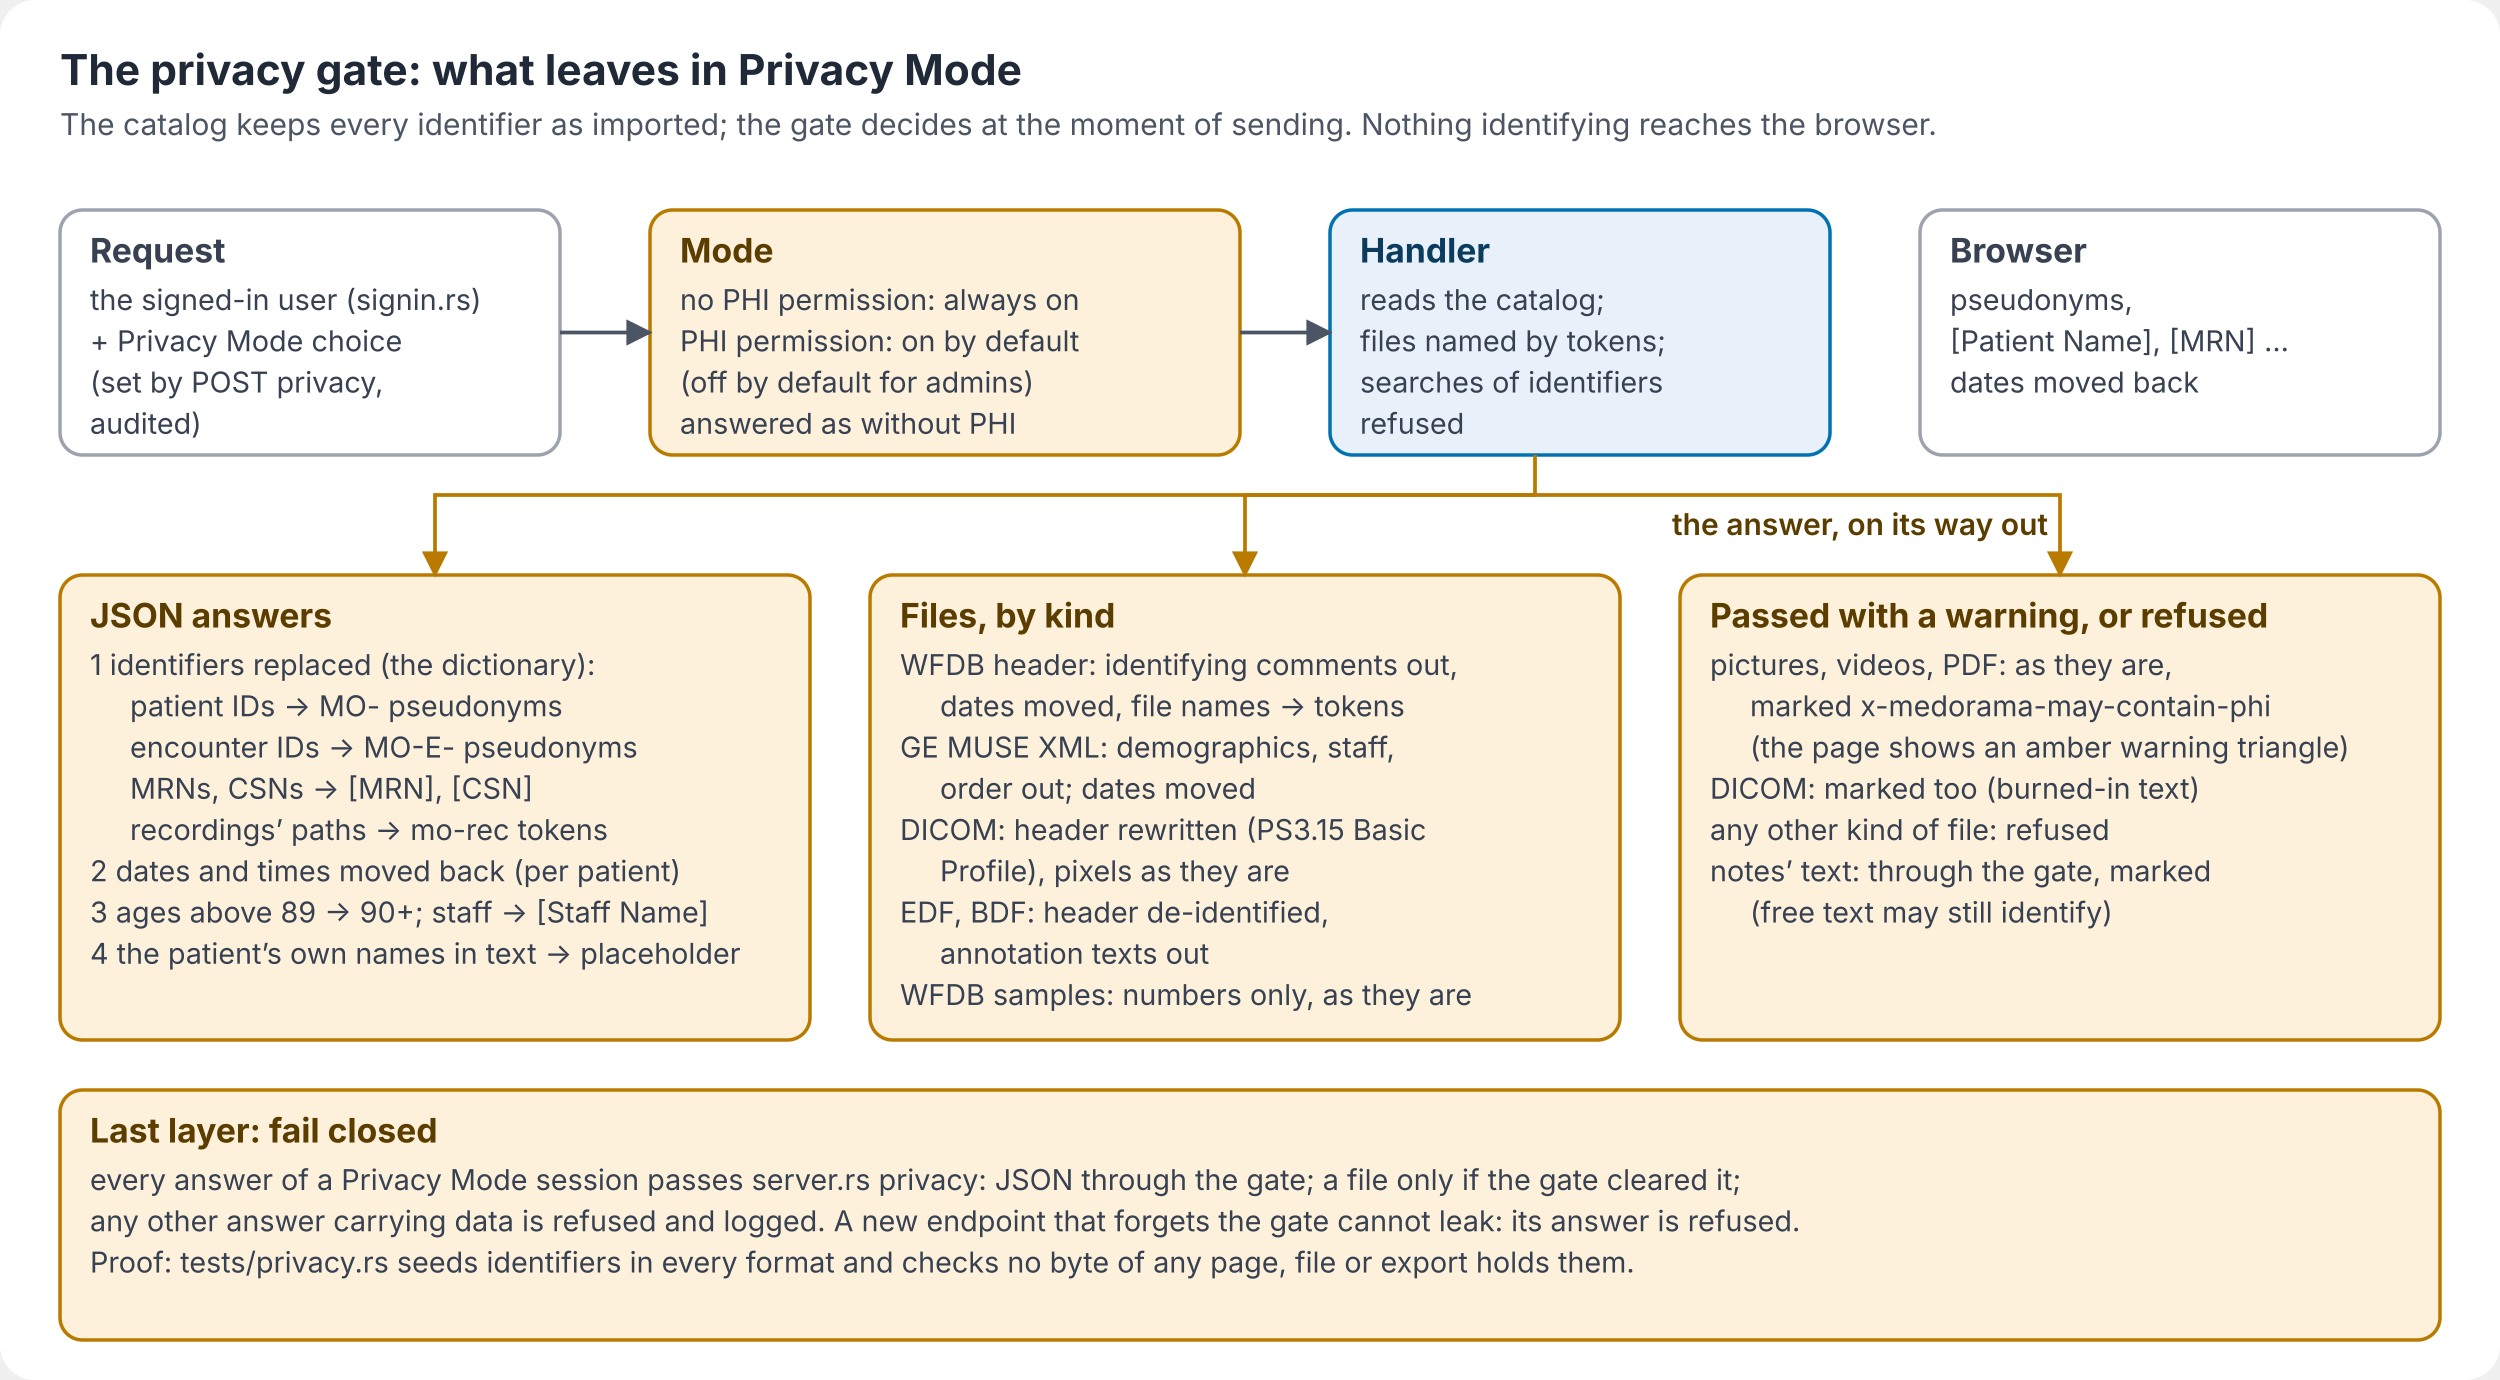
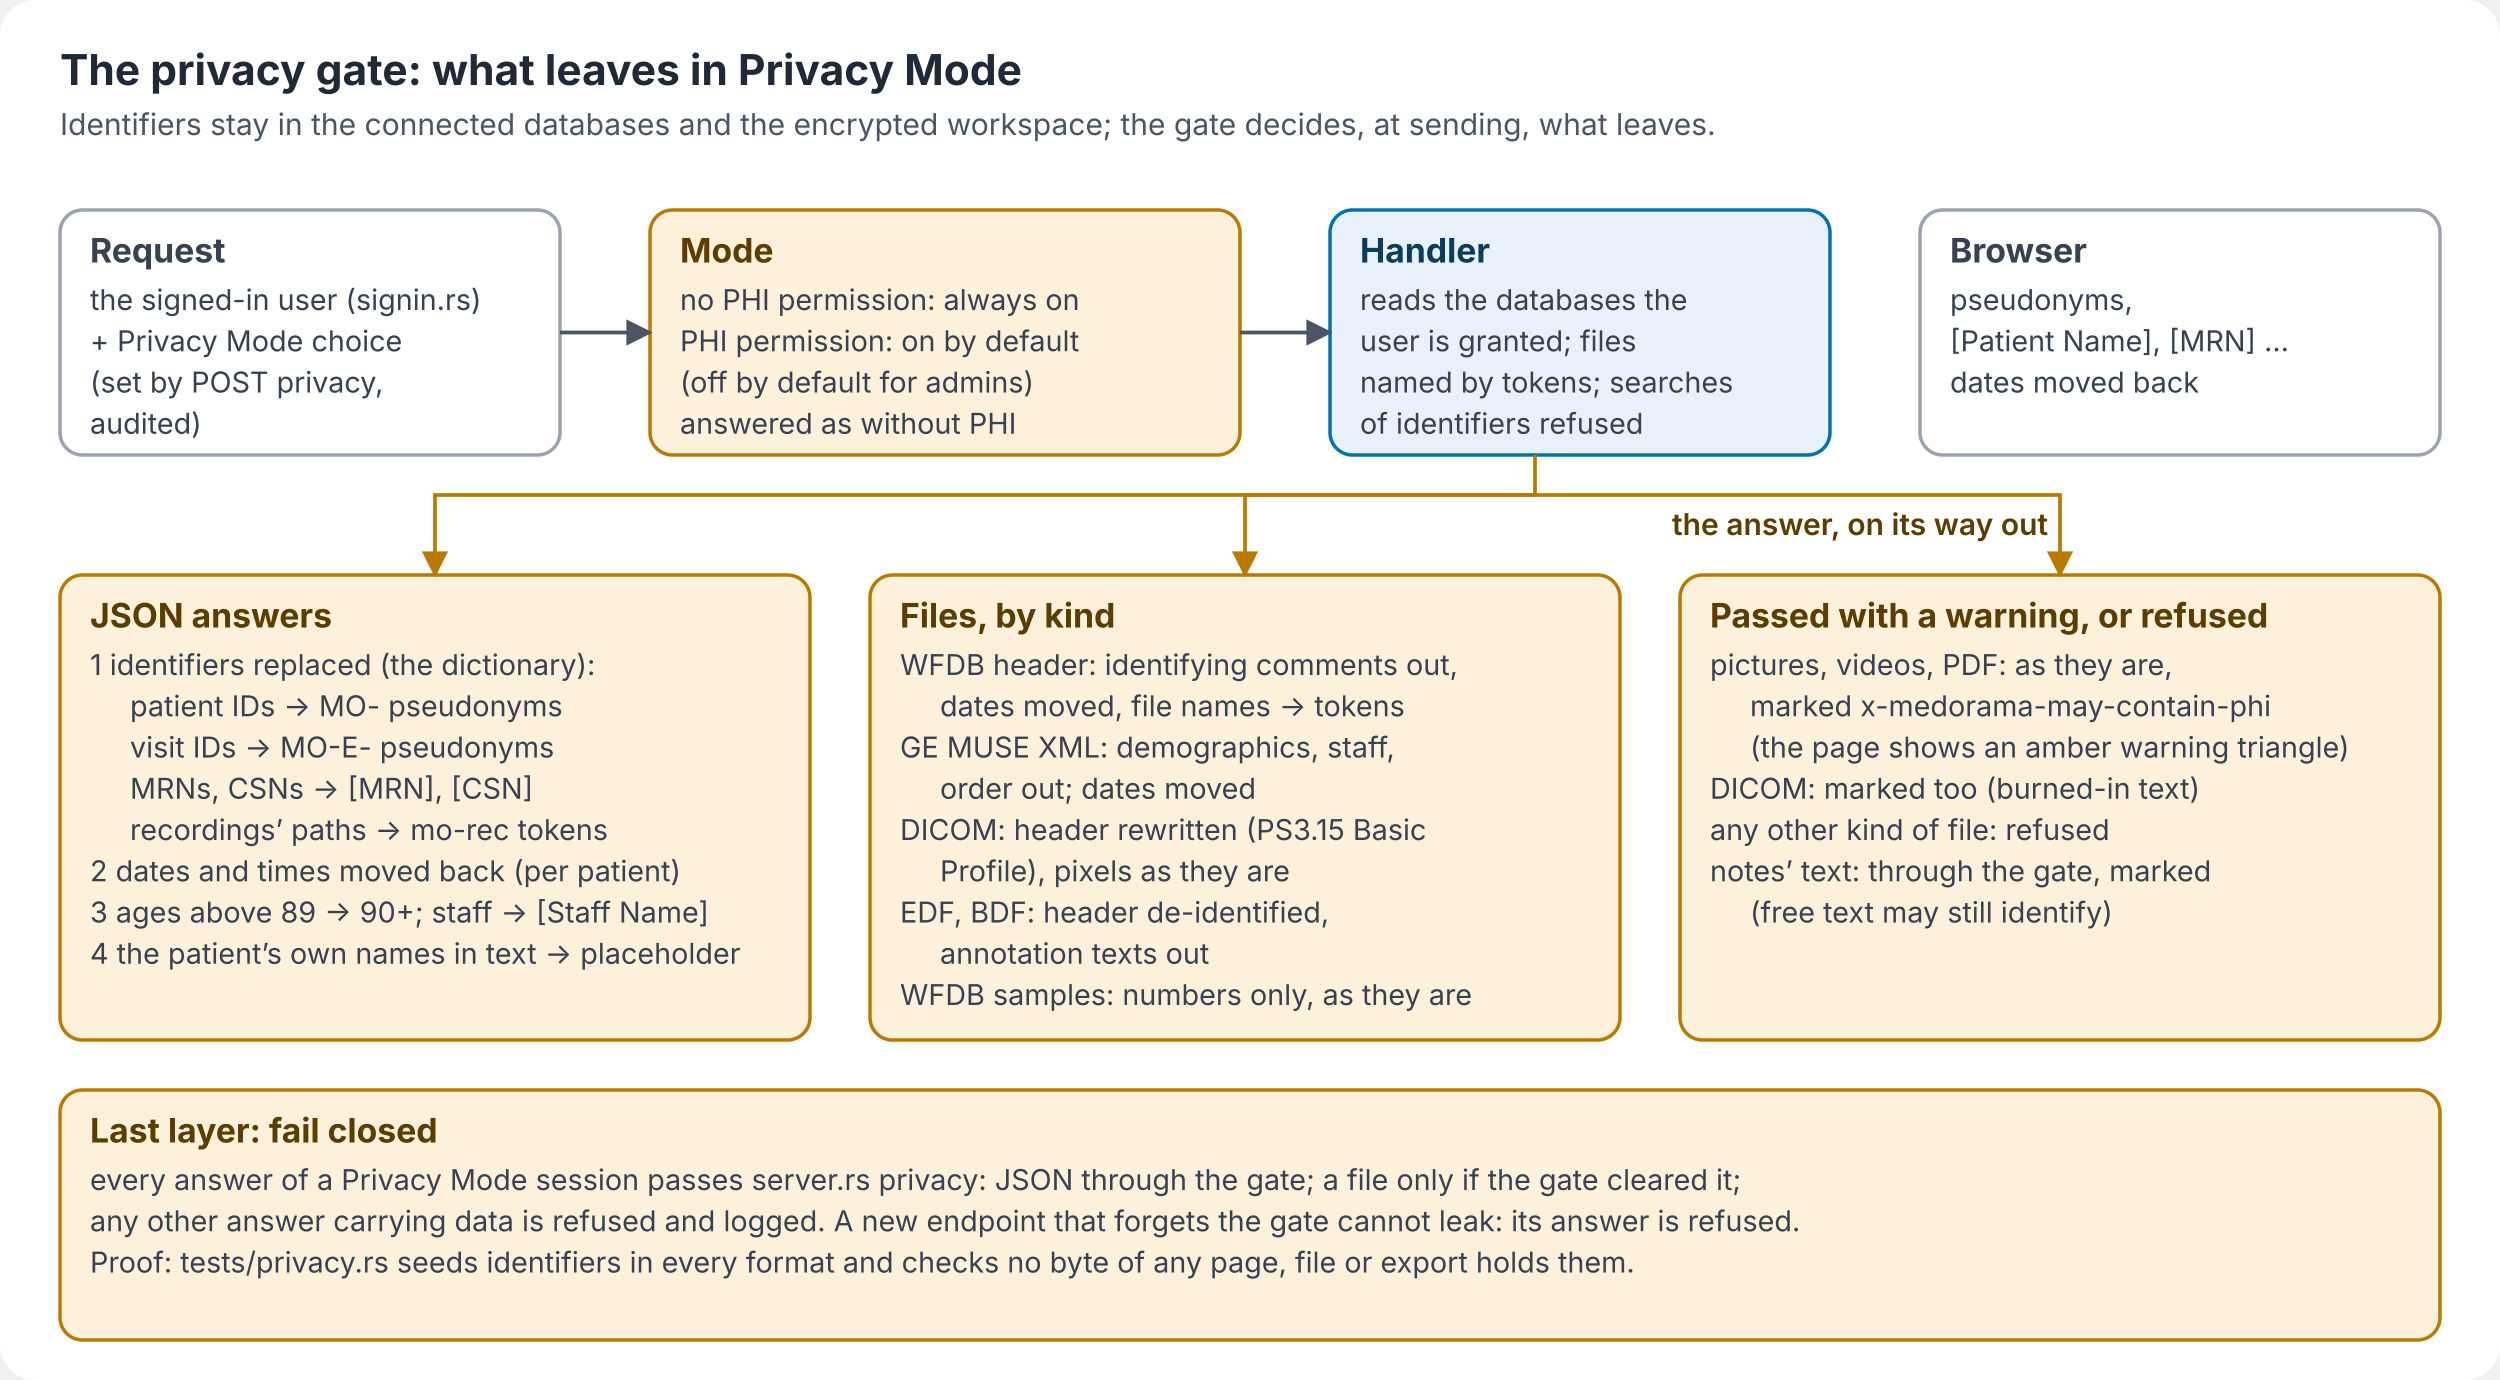
<svg xmlns="http://www.w3.org/2000/svg" viewBox="0 0 1000 552" width="1000" height="552" role="img" aria-labelledby="t d">
  <defs>
    <marker id="a" viewBox="0 0 10 10" refX="9" refY="5" markerWidth="7" markerHeight="7" orient="auto-start-reverse">
      <path d="M0 0L10 5L0 10z" fill="#4B5563" />
    </marker>
    <marker id="ag" viewBox="0 0 10 10" refX="9" refY="5" markerWidth="7" markerHeight="7" orient="auto-start-reverse">
      <path d="M0 0L10 5L0 10z" fill="#B97A00" />
    </marker>
  </defs>
  <rect x="0" y="0" width="1000" height="552" rx="14" fill="#FFFFFF" />
  <g font-family="Inter, -apple-system, 'Segoe UI', Roboto, Helvetica, Arial, sans-serif" font-size="13" fill="#1F2937">
    <text x="24" y="34" font-size="17" font-weight="700" fill="#1F2937" text-anchor="start">The privacy gate: what leaves in Privacy Mode</text>
-     <text x="24" y="54" font-size="12" font-weight="400" fill="#4B5563" text-anchor="start">The catalog keeps every identifier as imported; the gate decides at the moment of sending. Nothing identifying reaches the browser.</text>
+     <text x="24" y="54" font-size="12" font-weight="400" fill="#4B5563" text-anchor="start">Identifiers stay in the connected databases and the encrypted workspace; the gate decides, at sending, what leaves.</text>
    <rect x="24" y="84" width="200" height="98" rx="9" fill="#FFFFFF" stroke="#9CA3AF" stroke-width="1.4" />
    <text x="36" y="105" font-size="13.5" font-weight="650" fill="#374151" text-anchor="start">Request</text>
    <text x="36" y="124.0" font-size="11.5" font-weight="400" fill="#374151" text-anchor="start">the signed-in user (signin.rs)</text>
    <text x="36" y="140.5" font-size="11.5" font-weight="400" fill="#374151" text-anchor="start">+ Privacy Mode choice</text>
    <text x="36" y="157.0" font-size="11.5" font-weight="400" fill="#374151" text-anchor="start">(set by POST privacy,</text>
    <text x="36" y="173.5" font-size="11.5" font-weight="400" fill="#374151" text-anchor="start">audited)</text>
    <rect x="260" y="84" width="236" height="98" rx="9" fill="#FDF1DC" stroke="#B97A00" stroke-width="1.4" />
    <text x="272" y="105" font-size="13.5" font-weight="650" fill="#5C3D00" text-anchor="start">Mode</text>
    <text x="272" y="124.0" font-size="11.5" font-weight="400" fill="#374151" text-anchor="start">no PHI permission: always on</text>
    <text x="272" y="140.5" font-size="11.5" font-weight="400" fill="#374151" text-anchor="start">PHI permission: on by default</text>
    <text x="272" y="157.0" font-size="11.5" font-weight="400" fill="#374151" text-anchor="start">(off by default for admins)</text>
    <text x="272" y="173.5" font-size="11.5" font-weight="400" fill="#374151" text-anchor="start">answered as without PHI</text>
    <rect x="532" y="84" width="200" height="98" rx="9" fill="#E8F1FA" stroke="#0072B2" stroke-width="1.4" />
    <text x="544" y="105" font-size="13.5" font-weight="650" fill="#0B3C5D" text-anchor="start">Handler</text>
-     <text x="544" y="124.0" font-size="11.5" font-weight="400" fill="#374151" text-anchor="start">reads the catalog;</text>
-     <text x="544" y="140.5" font-size="11.5" font-weight="400" fill="#374151" text-anchor="start">files named by tokens;</text>
-     <text x="544" y="157.0" font-size="11.5" font-weight="400" fill="#374151" text-anchor="start">searches of identifiers</text>
-     <text x="544" y="173.5" font-size="11.5" font-weight="400" fill="#374151" text-anchor="start">refused</text>
+     <text x="544" y="124.0" font-size="11.5" font-weight="400" fill="#374151" text-anchor="start">reads the databases the</text>
+     <text x="544" y="140.5" font-size="11.5" font-weight="400" fill="#374151" text-anchor="start">user is granted; files</text>
+     <text x="544" y="157.0" font-size="11.5" font-weight="400" fill="#374151" text-anchor="start">named by tokens; searches</text>
+     <text x="544" y="173.5" font-size="11.5" font-weight="400" fill="#374151" text-anchor="start">of identifiers refused</text>
    <rect x="768" y="84" width="208" height="98" rx="9" fill="#FFFFFF" stroke="#9CA3AF" stroke-width="1.4" />
    <text x="780" y="105" font-size="13.5" font-weight="650" fill="#374151" text-anchor="start">Browser</text>
    <text x="780" y="124.0" font-size="11.5" font-weight="400" fill="#374151" text-anchor="start">pseudonyms,</text>
    <text x="780" y="140.5" font-size="11.5" font-weight="400" fill="#374151" text-anchor="start">[Patient Name], [MRN] …</text>
    <text x="780" y="157.0" font-size="11.5" font-weight="400" fill="#374151" text-anchor="start">dates moved back</text>
    <path d="M224 133 L260 133" fill="none" stroke="#4B5563" stroke-width="1.5" marker-end="url(#a)" />
    <path d="M496 133 L532 133" fill="none" stroke="#4B5563" stroke-width="1.5" marker-end="url(#a)" />
    <text x="744" y="214" font-size="12" font-weight="600" fill="#5C3D00" text-anchor="middle">the answer, on its way out</text>
    <rect x="24" y="230" width="300" height="186" rx="9" fill="#FDF1DC" stroke="#B97A00" stroke-width="1.4" />
    <text x="36" y="251" font-size="13.5" font-weight="650" fill="#5C3D00" text-anchor="start">JSON answers</text>
    <text x="36" y="270.0" font-size="11.5" font-weight="400" fill="#374151" text-anchor="start">1  identifiers replaced (the dictionary):</text>
    <text x="52" y="286.5" font-size="11.5" font-weight="400" fill="#374151" text-anchor="start">patient IDs → MO- pseudonyms</text>
-     <text x="52" y="303.0" font-size="11.5" font-weight="400" fill="#374151" text-anchor="start">encounter IDs → MO-E- pseudonyms</text>
+     <text x="52" y="303.0" font-size="11.5" font-weight="400" fill="#374151" text-anchor="start">visit IDs → MO-E- pseudonyms</text>
    <text x="52" y="319.5" font-size="11.5" font-weight="400" fill="#374151" text-anchor="start">MRNs, CSNs → [MRN], [CSN]</text>
    <text x="52" y="336.0" font-size="11.5" font-weight="400" fill="#374151" text-anchor="start">recordings’ paths → mo-rec tokens</text>
    <text x="36" y="352.5" font-size="11.5" font-weight="400" fill="#374151" text-anchor="start">2  dates and times moved back (per patient)</text>
    <text x="36" y="369.0" font-size="11.5" font-weight="400" fill="#374151" text-anchor="start">3  ages above 89 → 90+; staff → [Staff Name]</text>
    <text x="36" y="385.5" font-size="11.5" font-weight="400" fill="#374151" text-anchor="start">4  the patient’s own names in text → placeholder</text>
    <rect x="348" y="230" width="300" height="186" rx="9" fill="#FDF1DC" stroke="#B97A00" stroke-width="1.4" />
    <text x="360" y="251" font-size="13.5" font-weight="650" fill="#5C3D00" text-anchor="start">Files, by kind</text>
    <text x="360" y="270.0" font-size="11.5" font-weight="400" fill="#374151" text-anchor="start">WFDB header: identifying comments out,</text>
    <text x="376" y="286.5" font-size="11.5" font-weight="400" fill="#374151" text-anchor="start">dates moved, file names → tokens</text>
    <text x="360" y="303.0" font-size="11.5" font-weight="400" fill="#374151" text-anchor="start">GE MUSE XML: demographics, staff,</text>
    <text x="376" y="319.5" font-size="11.5" font-weight="400" fill="#374151" text-anchor="start">order out; dates moved</text>
    <text x="360" y="336.0" font-size="11.5" font-weight="400" fill="#374151" text-anchor="start">DICOM: header rewritten (PS3.15 Basic</text>
    <text x="376" y="352.5" font-size="11.5" font-weight="400" fill="#374151" text-anchor="start">Profile), pixels as they are</text>
    <text x="360" y="369.0" font-size="11.5" font-weight="400" fill="#374151" text-anchor="start">EDF, BDF: header de-identified,</text>
    <text x="376" y="385.5" font-size="11.5" font-weight="400" fill="#374151" text-anchor="start">annotation texts out</text>
    <text x="360" y="402.0" font-size="11.5" font-weight="400" fill="#374151" text-anchor="start">WFDB samples: numbers only, as they are</text>
    <rect x="672" y="230" width="304" height="186" rx="9" fill="#FDF1DC" stroke="#B97A00" stroke-width="1.4" />
    <text x="684" y="251" font-size="13.5" font-weight="650" fill="#5C3D00" text-anchor="start">Passed with a warning, or refused</text>
    <text x="684" y="270.0" font-size="11.5" font-weight="400" fill="#374151" text-anchor="start">pictures, videos, PDF: as they are,</text>
    <text x="700" y="286.5" font-size="11.5" font-weight="400" fill="#374151" text-anchor="start">marked x-medorama-may-contain-phi</text>
    <text x="700" y="303.0" font-size="11.5" font-weight="400" fill="#374151" text-anchor="start">(the page shows an amber warning triangle)</text>
    <text x="684" y="319.5" font-size="11.5" font-weight="400" fill="#374151" text-anchor="start">DICOM: marked too (burned-in text)</text>
    <text x="684" y="336.0" font-size="11.5" font-weight="400" fill="#374151" text-anchor="start">any other kind of file: refused</text>
    <text x="684" y="352.5" font-size="11.5" font-weight="400" fill="#374151" text-anchor="start">notes’ text: through the gate, marked</text>
    <text x="700" y="369.0" font-size="11.5" font-weight="400" fill="#374151" text-anchor="start">(free text may still identify)</text>
    <rect x="24" y="436" width="952" height="100" rx="9" fill="#FDF1DC" stroke="#B97A00" stroke-width="1.4" />
    <text x="36" y="457" font-size="13.5" font-weight="650" fill="#5C3D00" text-anchor="start">Last layer: fail closed</text>
    <text x="36" y="476.0" font-size="11.5" font-weight="400" fill="#374151" text-anchor="start">every answer of a Privacy Mode session passes server.rs privacy: JSON through the gate; a file only if the gate cleared it;</text>
    <text x="36" y="492.5" font-size="11.5" font-weight="400" fill="#374151" text-anchor="start">any other answer carrying data is refused and logged. A new endpoint that forgets the gate cannot leak: its answer is refused.</text>
    <text x="36" y="509.0" font-size="11.5" font-weight="400" fill="#374151" text-anchor="start">Proof: tests/privacy.rs seeds identifiers in every format and checks no byte of any page, file or export holds them.</text>
    <path d="M614 182 L614 198 L174 198 L174 230" fill="none" stroke="#B97A00" stroke-width="1.5" marker-end="url(#ag)" />
    <path d="M614 198 L498 198 L498 230" fill="none" stroke="#B97A00" stroke-width="1.5" marker-end="url(#ag)" />
    <path d="M614 198 L824 198 L824 230" fill="none" stroke="#B97A00" stroke-width="1.5" marker-end="url(#ag)" />
  </g>
</svg>
